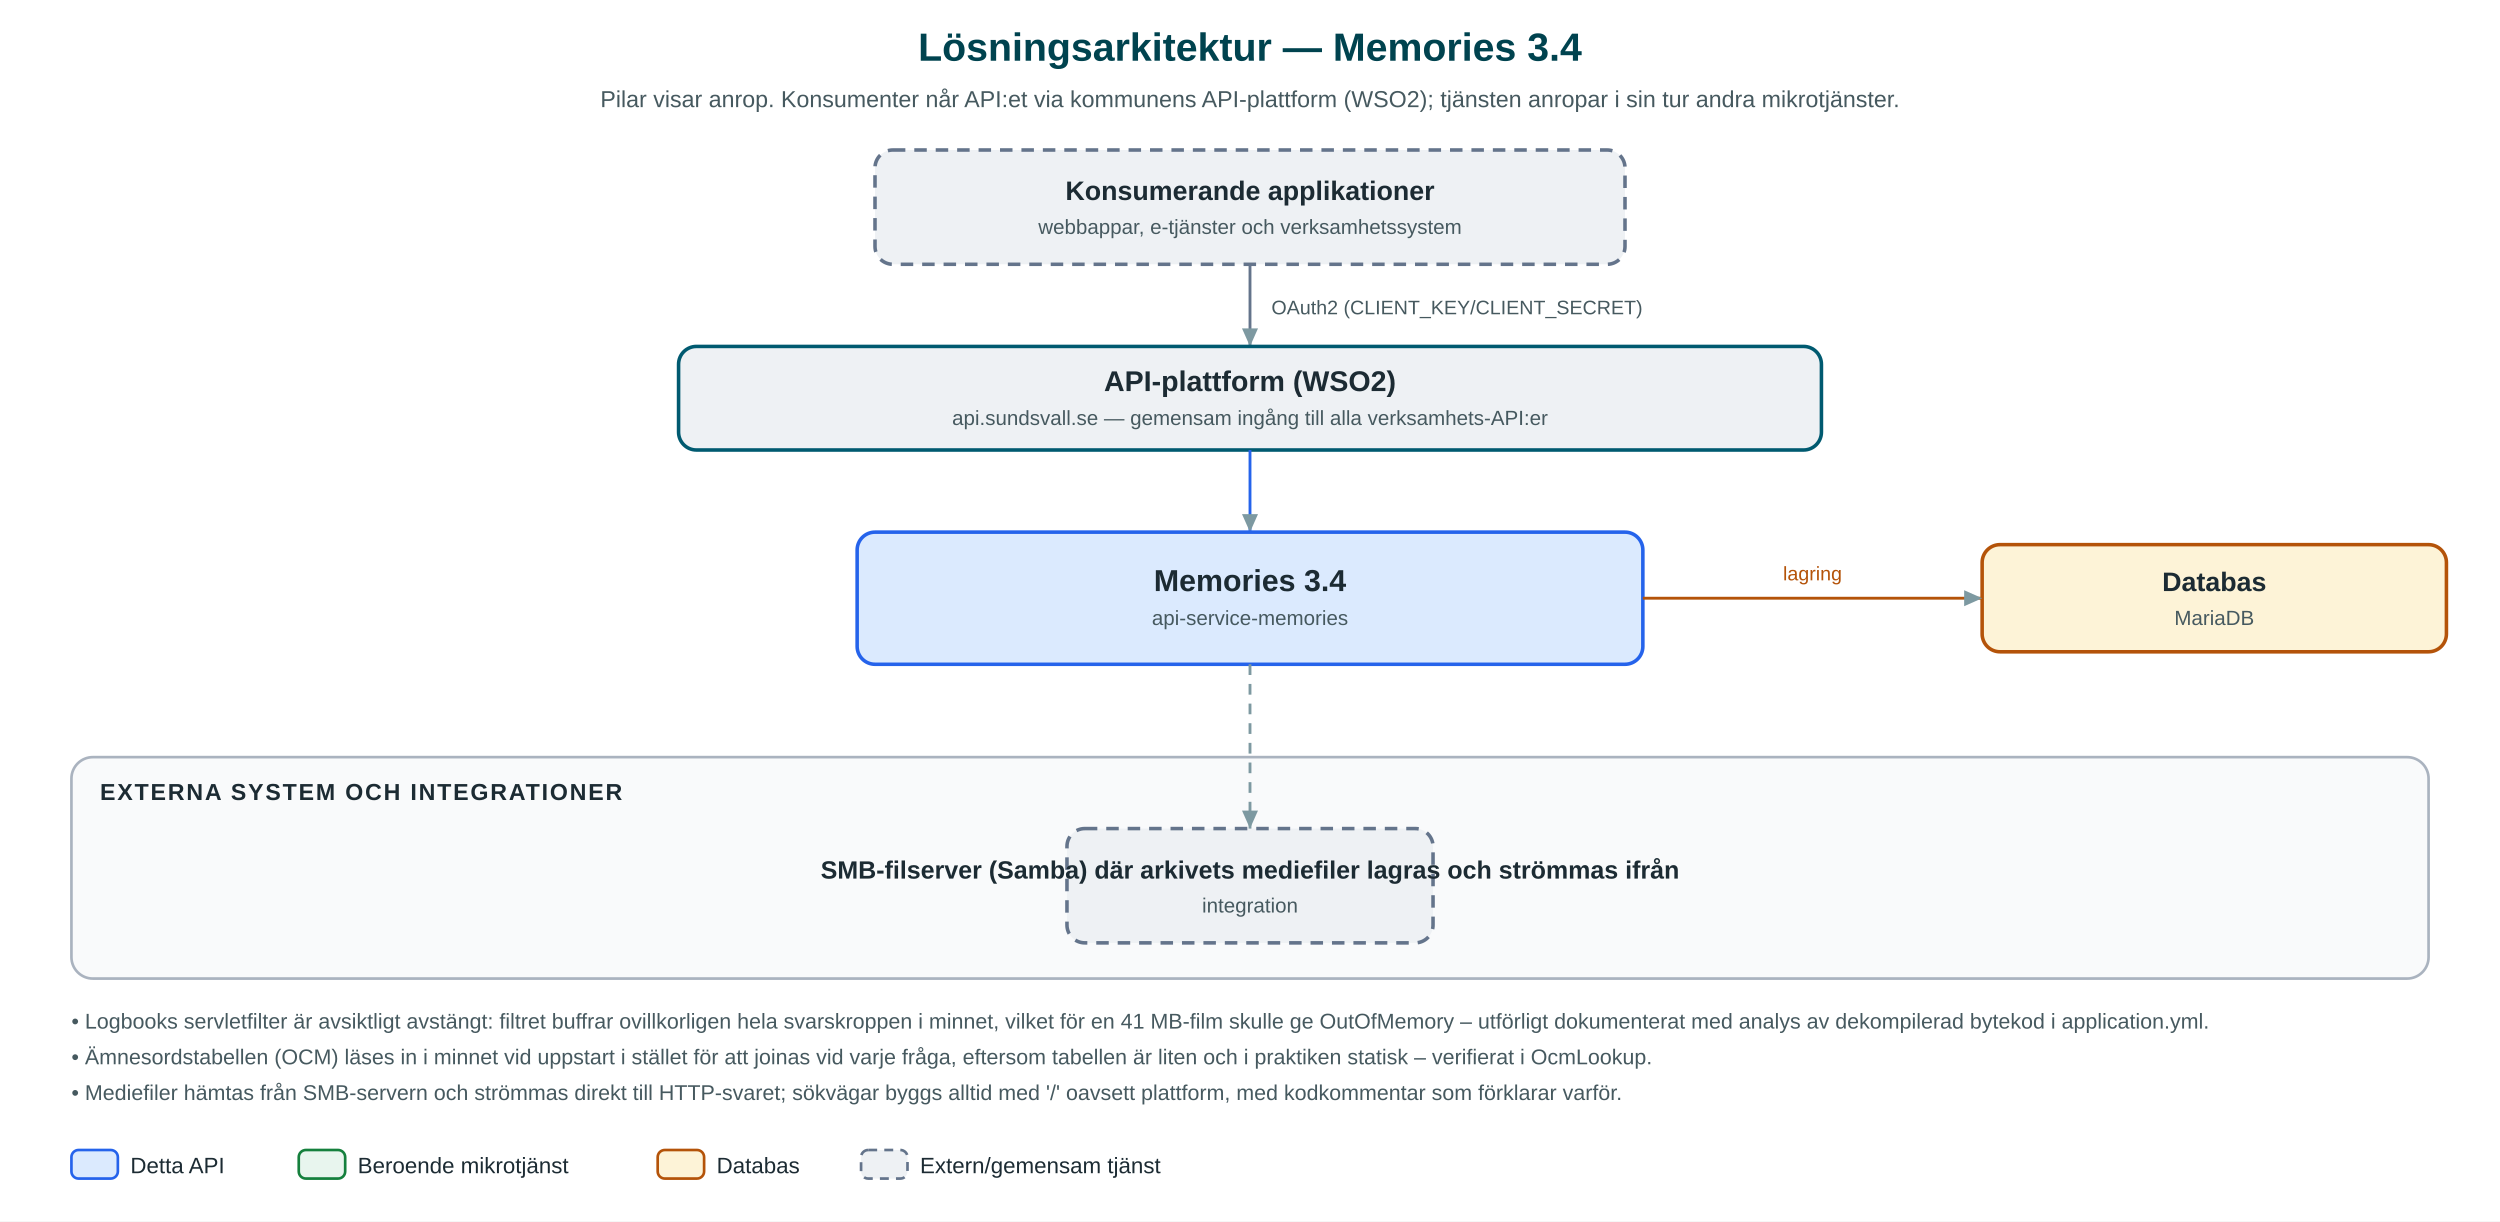
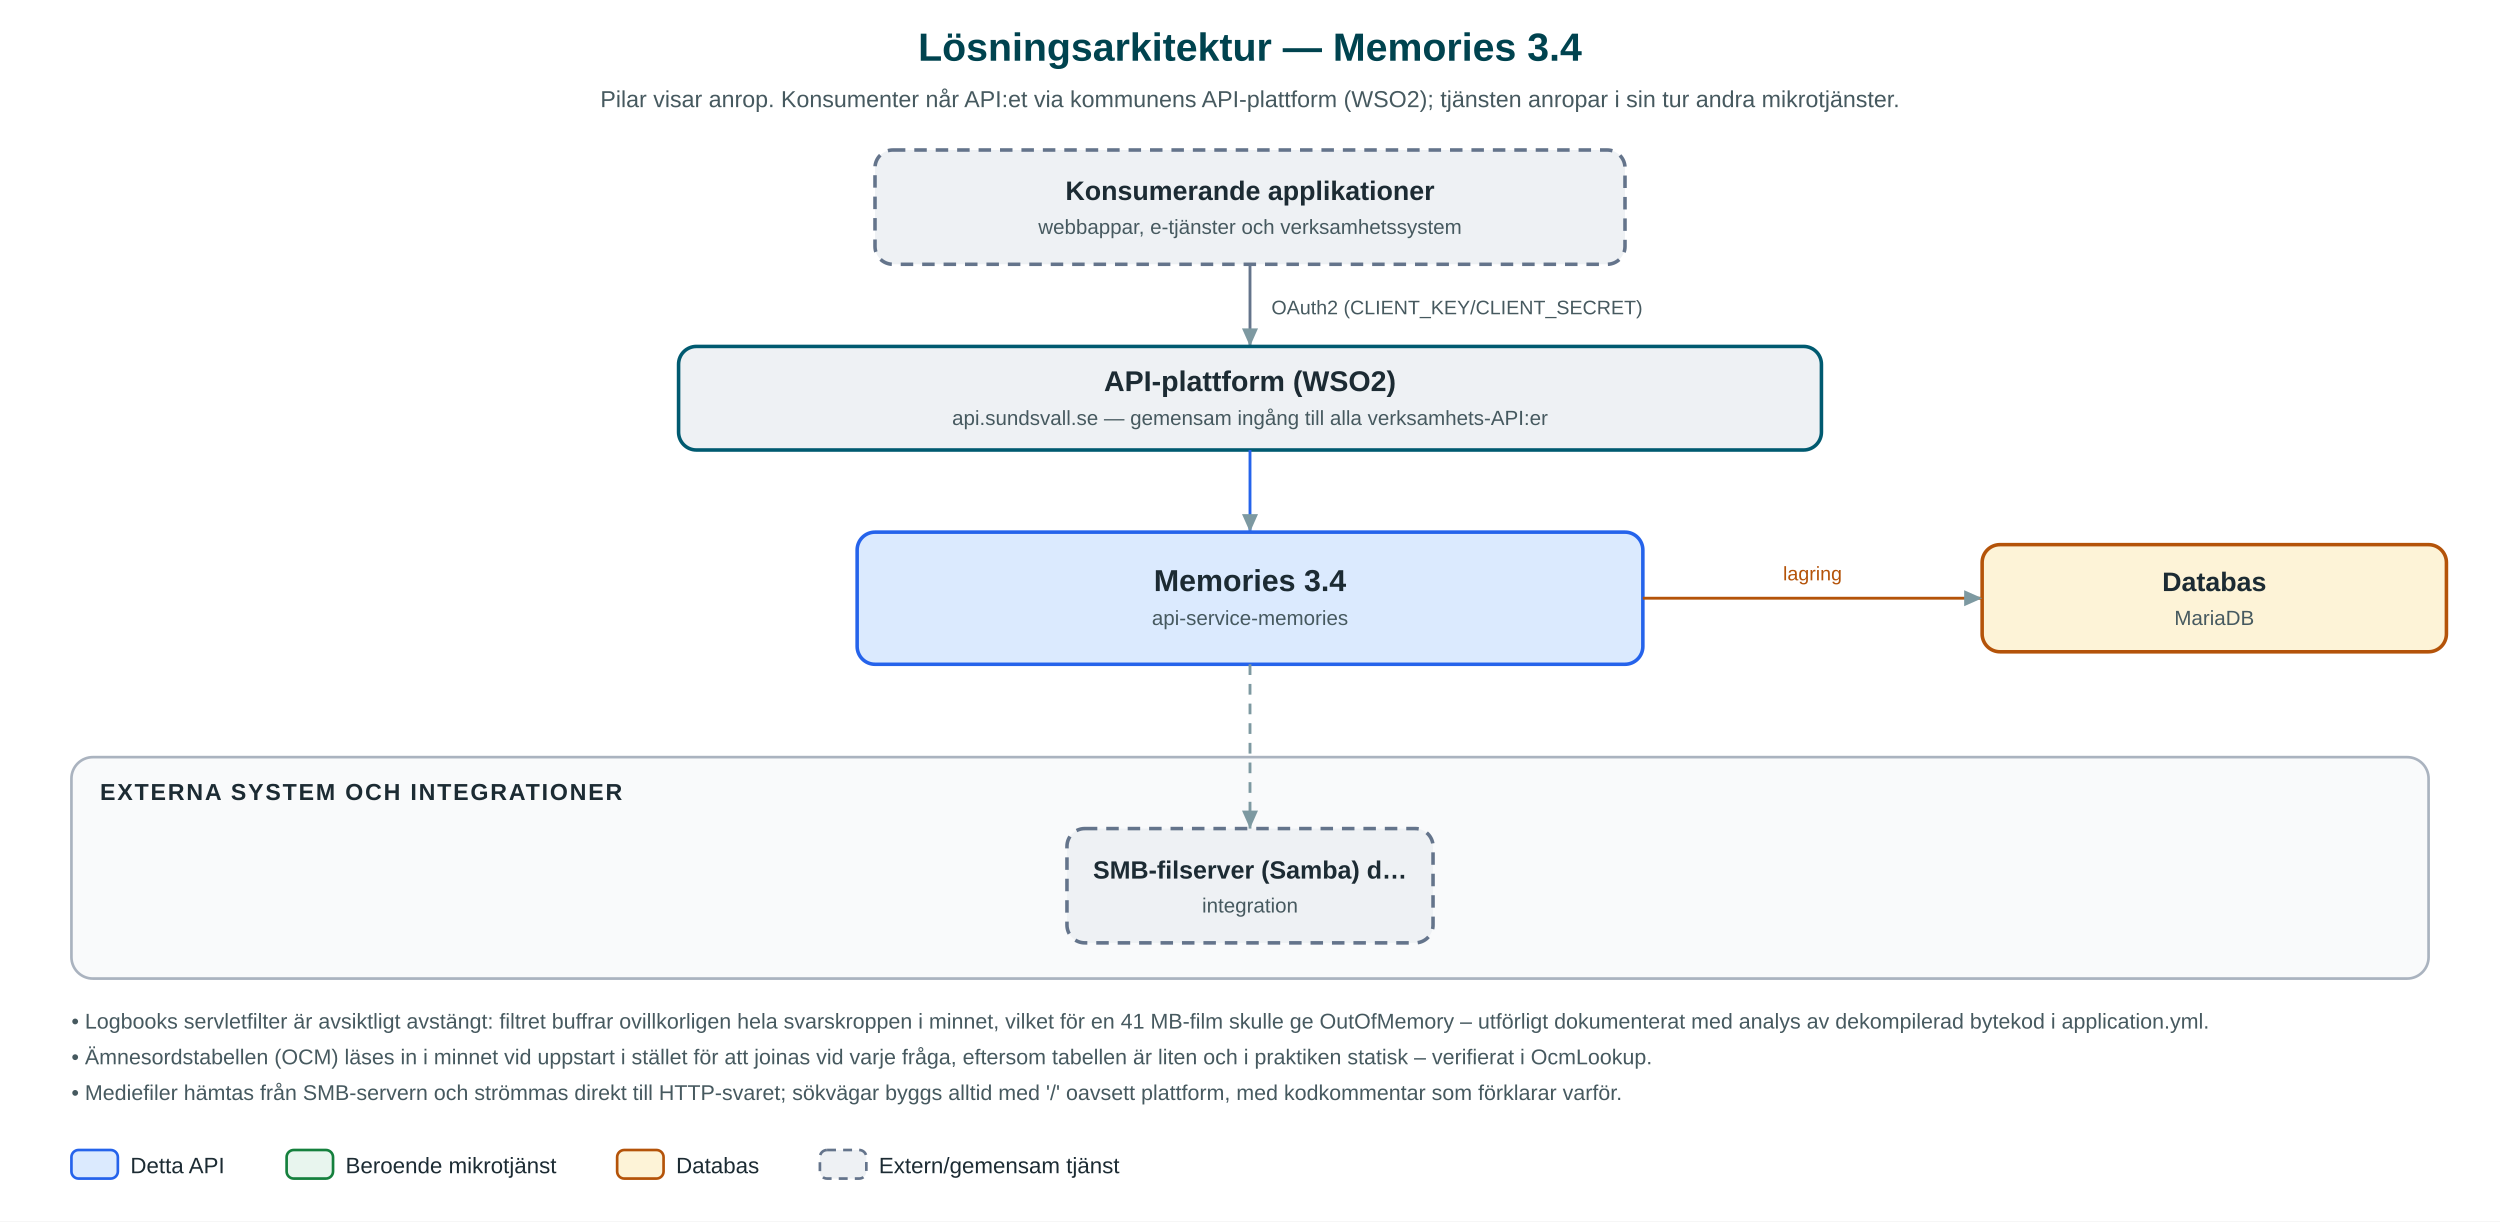
<svg xmlns="http://www.w3.org/2000/svg" viewBox="0 0 1400 684" font-family="Segoe UI, Helvetica Neue, Arial, sans-serif" role="img" aria-label="Arkitekturdiagram för Memories 3.4">
  <defs>
    <marker id="arr" viewBox="0 0 10 10" refX="9" refY="5" markerWidth="7" markerHeight="7" orient="auto-start-reverse">
      <path d="M 0 1 L 9 5 L 0 9 z" fill="#7d99a1" />
    </marker>
  </defs>
  <rect width="1400" height="684" fill="#ffffff" />
  <text x="700.0" y="34" text-anchor="middle" font-size="22" font-weight="bold" fill="#00434f">Lösningsarkitektur — Memories 3.4</text>
  <text x="700.0" y="60" text-anchor="middle" font-size="13" fill="#46595f">Pilar visar anrop. Konsumenter når API:et via kommunens API-plattform (WSO2); tjänsten anropar i sin tur andra mikrotjänster.</text>
  <rect x="490.0" y="84" rx="10" width="420" height="64" fill="#eef1f4" stroke="#64748b" stroke-width="2" stroke-dasharray="7,5" />
  <text x="700.0" y="112.0" text-anchor="middle" font-size="15" font-weight="bold" fill="#1c2b33">Konsumerande applikationer</text>
  <text x="700.0" y="131.0" text-anchor="middle" font-size="11.5" fill="#46595f">webbappar, e-tjänster och verksamhetssystem</text>
  <path d="M 700.0 148 L 700.0 194" fill="none" stroke="#64748b" stroke-width="1.6" marker-end="url(#arr)" />
  <text x="712.0" y="176" font-size="11" fill="#46595f">OAuth2 (CLIENT_KEY/CLIENT_SECRET)</text>
  <rect x="380.0" y="194" rx="10" width="640" height="58" fill="#eef1f4" stroke="#005a70" stroke-width="2" />
  <text x="700.0" y="219.0" text-anchor="middle" font-size="16" font-weight="bold" fill="#1c2b33">API-plattform (WSO2)</text>
  <text x="700.0" y="238.0" text-anchor="middle" font-size="11.5" fill="#46595f">api.sundsvall.se — gemensam ingång till alla verksamhets-API:er</text>
  <path d="M 700.0 252 L 700.0 298" fill="none" stroke="#2563eb" stroke-width="1.6" marker-end="url(#arr)" />
  <rect x="480.0" y="298" rx="10" width="440" height="74" fill="#dbeafe" stroke="#2563eb" stroke-width="2" />
  <text x="700.0" y="331.0" text-anchor="middle" font-size="17" font-weight="bold" fill="#1c2b33">Memories 3.4</text>
  <text x="700.0" y="350.0" text-anchor="middle" font-size="11.5" fill="#46595f">api-service-memories</text>
  <rect x="1110" y="305" rx="10" width="260" height="60" fill="#fdf3d7" stroke="#b45309" stroke-width="2" />
  <text x="1240.0" y="331.0" text-anchor="middle" font-size="15" font-weight="bold" fill="#1c2b33">Databas</text>
  <text x="1240.0" y="350.0" text-anchor="middle" font-size="11.5" fill="#46595f">MariaDB</text>
  <path d="M 920.0 335.0 L 1110 335.0" fill="none" stroke="#b45309" stroke-width="1.6" marker-end="url(#arr)" />
  <text x="1015.0" y="325.0" text-anchor="middle" font-size="11" fill="#b45309">lagring</text>
  <rect x="40" y="424" rx="12" width="1320" height="124" fill="#f4f5f7" stroke="#64748b" stroke-width="1.5" opacity="0.55" />
  <text x="56" y="448" font-size="13" font-weight="bold" letter-spacing="1" fill="#1c2b33">EXTERNA SYSTEM OCH INTEGRATIONER</text>
  <rect x="597.5" y="464" rx="10" width="205" height="64" fill="#eef1f4" stroke="#64748b" stroke-width="2" stroke-dasharray="7,5" />
-   <text x="700.0" y="492.0" text-anchor="middle" font-size="14" font-weight="bold" fill="#1c2b33">SMB-filserver (Samba) där arkivets mediefiler lagras och strömmas ifrån</text>
+   <text x="700.0" y="492.0" text-anchor="middle" font-size="14" font-weight="bold" fill="#1c2b33">SMB-filserver (Samba) d…</text>
  <text x="700.0" y="511.0" text-anchor="middle" font-size="11.5" fill="#46595f">integration</text>
  <path d="M 700.0 372 C 700.0 418.0, 700.0 418.0, 700.0 464" fill="none" stroke="#7d99a1" stroke-width="1.6" stroke-dasharray="6,5" marker-end="url(#arr)" />
  <text x="40" y="576" font-size="12" fill="#46595f">• Logbooks servletfilter är avsiktligt avstängt: filtret buffrar ovillkorligen hela svarskroppen i minnet, vilket för en 41 MB-film skulle ge OutOfMemory – utförligt dokumenterat med analys av dekompilerad bytekod i application.yml.</text>
  <text x="40" y="596" font-size="12" fill="#46595f">• Ämnesordstabellen (OCM) läses in i minnet vid uppstart i stället för att joinas vid varje fråga, eftersom tabellen är liten och i praktiken statisk – verifierat i OcmLookup.</text>
  <text x="40" y="616" font-size="12" fill="#46595f">• Mediefiler hämtas från SMB-servern och strömmas direkt till HTTP-svaret; sökvägar byggs alltid med '/' oavsett plattform, med kodkommentar som förklarar varför.</text>
  <rect x="40" y="644" width="26" height="16" rx="4" fill="#dbeafe" stroke="#2563eb" stroke-width="1.5" />
  <text x="73" y="657" font-size="12.5" fill="#1c2b33">Detta API</text>
-   <rect x="167.3" y="644" width="26" height="16" rx="4" fill="#e8f5ee" stroke="#15803d" stroke-width="1.5" />
-   <text x="200.3" y="657" font-size="12.5" fill="#1c2b33">Beroende mikrotjänst</text>
-   <rect x="368.3" y="644" width="26" height="16" rx="4" fill="#fdf3d7" stroke="#b45309" stroke-width="1.5" />
-   <text x="401.3" y="657" font-size="12.5" fill="#1c2b33">Databas</text>
-   <rect x="482.2" y="644" width="26" height="16" rx="4" fill="#eef1f4" stroke="#64748b" stroke-width="1.5" stroke-dasharray="5,4" />
-   <text x="515.2" y="657" font-size="12.5" fill="#1c2b33">Extern/gemensam tjänst</text>
+   <rect x="160.5" y="644" width="26" height="16" rx="4" fill="#e8f5ee" stroke="#15803d" stroke-width="1.5" />
+   <text x="193.5" y="657" font-size="12.5" fill="#1c2b33">Beroende mikrotjänst</text>
+   <rect x="345.6" y="644" width="26" height="16" rx="4" fill="#fdf3d7" stroke="#b45309" stroke-width="1.5" />
+   <text x="378.6" y="657" font-size="12.5" fill="#1c2b33">Databas</text>
+   <rect x="459.15" y="644" width="26" height="16" rx="4" fill="#eef1f4" stroke="#64748b" stroke-width="1.5" stroke-dasharray="5,4" />
+   <text x="492.15" y="657" font-size="12.5" fill="#1c2b33">Extern/gemensam tjänst</text>
</svg>
